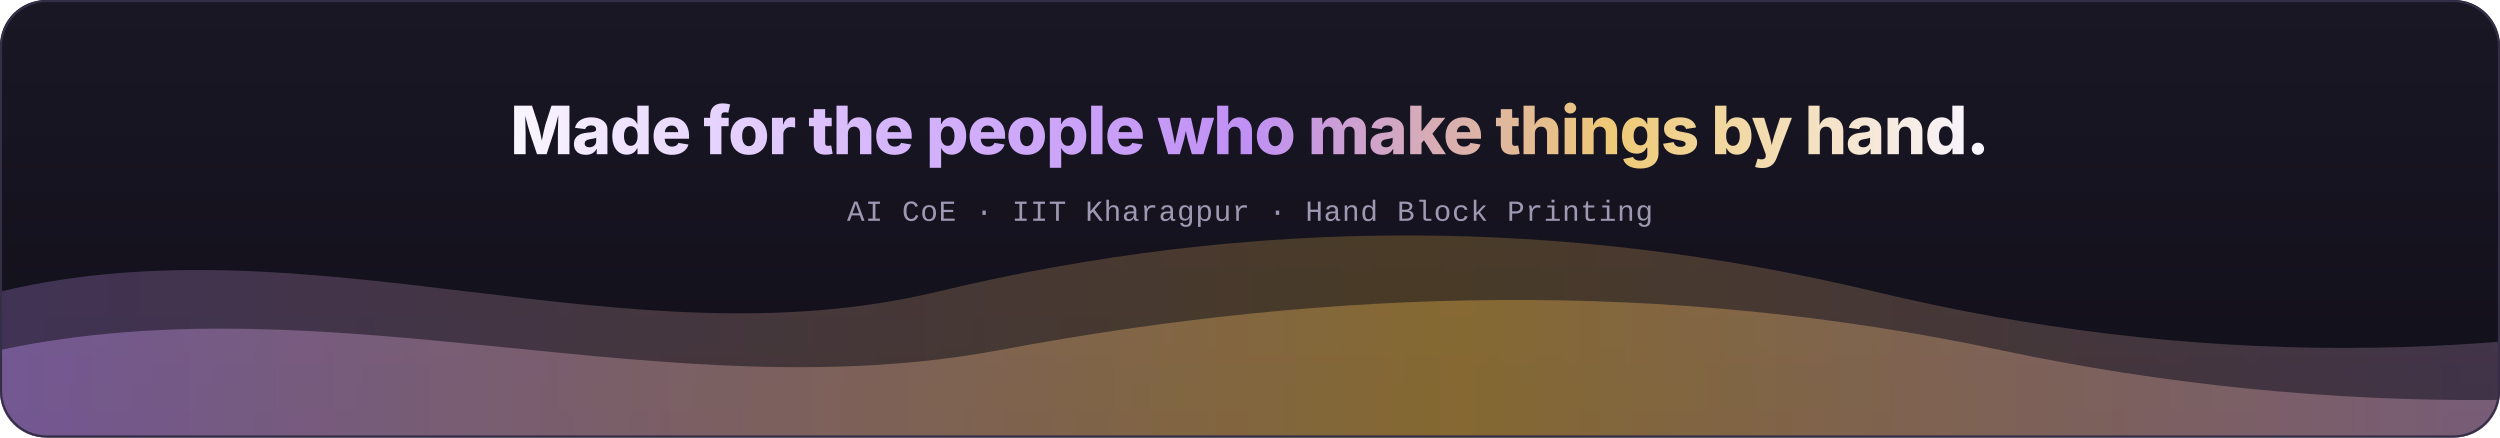
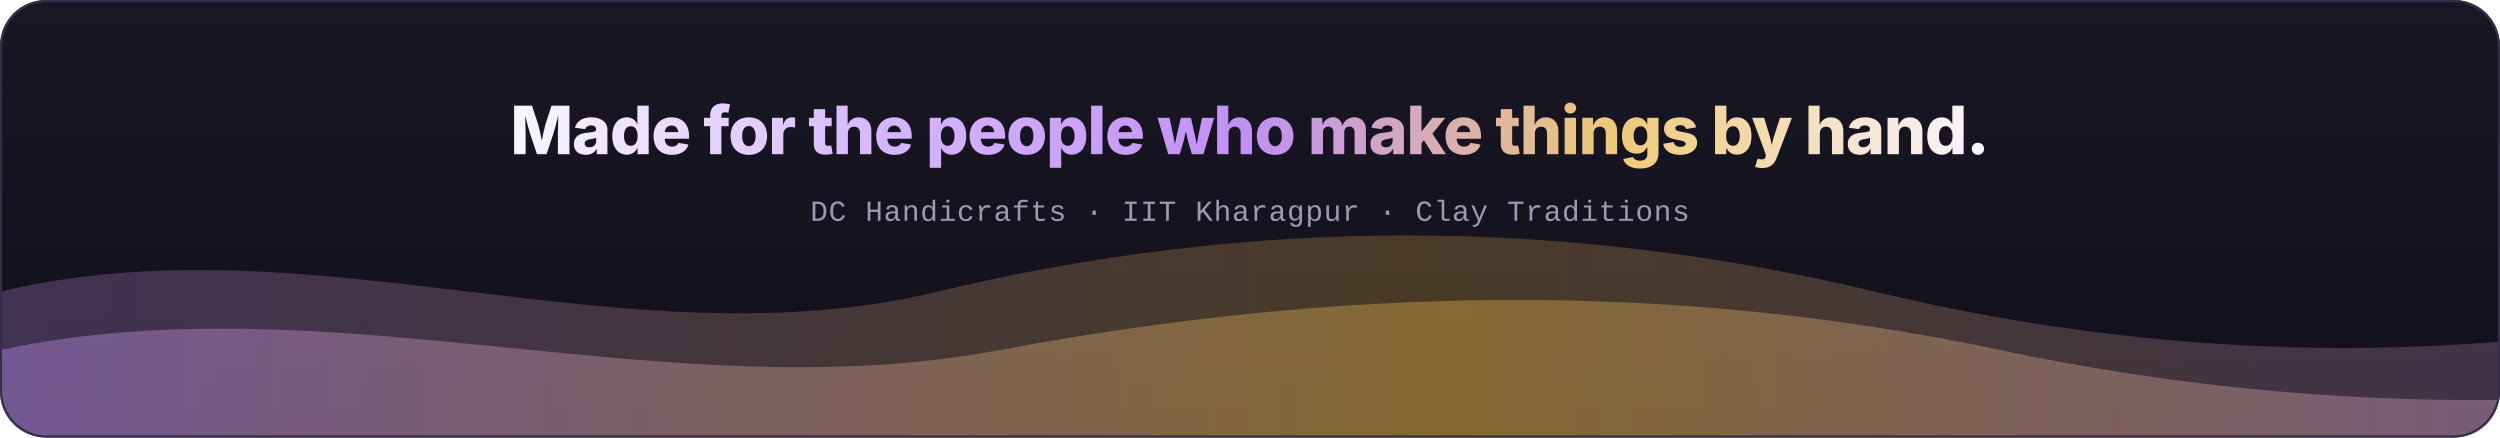
- <svg xmlns="http://www.w3.org/2000/svg" width="1200" height="210" viewBox="0 0 1200 210" role="img" aria-label="Made for the people who make things by hand. AI CoE, IIT Kharagpur, Hand Block Printing.">
+ <svg xmlns="http://www.w3.org/2000/svg" width="1200" height="210" viewBox="0 0 1200 210" role="img" aria-label="Made for the people who make things by hand. DC Handicrafts, IIT Kharagpur, Clay Traditions.">
  <defs>
    <style>.d{font-family:'Plus Jakarta Sans','Inter',ui-sans-serif,system-ui,-apple-system,'Segoe UI',Roboto,Helvetica,Arial,sans-serif}.s{font-family:'Inter',ui-sans-serif,system-ui,-apple-system,'Segoe UI',Roboto,Helvetica,Arial,sans-serif}.m{font-family:'JetBrains Mono',ui-monospace,'SFMono-Regular',Menlo,Consolas,'Liberation Mono',monospace}.rise{animation:rise .9s cubic-bezier(.2,.7,.2,1) both}@keyframes rise{from{opacity:0;transform:translateY(12px)}to{opacity:1;transform:translateY(0)}}.wa{animation:wave 10s ease-in-out infinite alternate}.wv{animation:wave 14s ease-in-out infinite alternate-reverse}@keyframes wave{from{transform:translateX(0)}to{transform:translateX(-150px)}}.spark{opacity:0;animation:spark 6s ease-in-out infinite}@keyframes spark{0%{opacity:0;transform:translateY(0)}30%{opacity:.9}100%{opacity:0;transform:translateY(-60px)}}@media (prefers-reduced-motion:reduce){*{animation:none!important}.smil{display:none}.sweep{fill:url(#still)}}</style>
    <linearGradient id="fb" x1="0" y1="0" x2="0" y2="1">
      <stop offset="0" stop-color="#1A1725" />
      <stop offset="1" stop-color="#110F19" />
    </linearGradient>
    <linearGradient id="wave" x1="0" y1="0" x2="1" y2="0">
      <stop offset="0" stop-color="#C090F5" />
      <stop offset=".5" stop-color="#E0AF43" />
      <stop offset="1" stop-color="#C090F5" />
    </linearGradient>
    <linearGradient id="sweep" x1="0" y1="0" x2="1" y2="0">
      <stop offset="0" stop-color="#F9F5FF" />
      <stop offset="0.25" stop-color="#D6B6FB" />
      <stop offset="0.5" stop-color="#C090F5" />
      <stop offset="0.75" stop-color="#EEC976" />
      <stop offset="1" stop-color="#F9F5FF" />
      <animateTransform attributeName="gradientTransform" type="translate" values="-1 0;1 0" dur="9s" repeatCount="indefinite" />
    </linearGradient>
    <linearGradient id="still" x1="0" y1="0" x2="1" y2="0">
      <stop offset="0" stop-color="#F9F5FF" />
      <stop offset="1" stop-color="#D6B6FB" />
    </linearGradient>
    <clipPath id="c">
      <rect width="1200" height="210" rx="22" />
    </clipPath>
  </defs>
  <g clip-path="url(#c)">
    <rect width="1200" height="210" fill="url(#fb)" />
    <path class="wv" opacity="0.26" fill="url(#wave)" d="M0 140 C 150 104 300 176 450 140 S 750 104 900 140 S 1200 176 1350 140 V210 H0Z" />
    <path class="wa" opacity="0.4" fill="url(#wave)" d="M0 168 C 160 134 320 198 480 168 S 800 134 960 168 S 1280 198 1400 168 V210 H0Z" />
    <circle class="spark" style="animation-delay:0s" cx="140" cy="150" r="2.6" fill="#E0AF43" />
    <circle class="spark" style="animation-delay:-2s" cx="260" cy="120" r="2" fill="#AA69E9" />
    <circle class="spark" style="animation-delay:-4s" cx="420" cy="160" r="2.6" fill="#AA69E9" />
    <circle class="spark" style="animation-delay:-1s" cx="780" cy="140" r="2" fill="#E0AF43" />
    <circle class="spark" style="animation-delay:-3s" cx="940" cy="118" r="2.6" fill="#AA69E9" />
    <circle class="spark" style="animation-delay:-5s" cx="1080" cy="156" r="2" fill="#AA69E9" />
    <text x="600" y="74" class="d sweep" fill="url(#sweep)" font-size="32" font-weight="800" text-anchor="middle" letter-spacing="-.6">Made for the people who make things by hand.</text>
-     <text x="600" y="106" class="m" fill="#9E98B2" font-size="14" text-anchor="middle" letter-spacing=".4">AI CoE · IIT Kharagpur · Hand Block Printing</text>
+     <text x="600" y="106" class="m" fill="#9E98B2" font-size="14" text-anchor="middle" letter-spacing=".4">DC Handicrafts · IIT Kharagpur · Clay Traditions</text>
    <rect x=".5" y=".5" width="1199" height="209" rx="22" fill="none" stroke="#342E47" />
  </g>
</svg>
